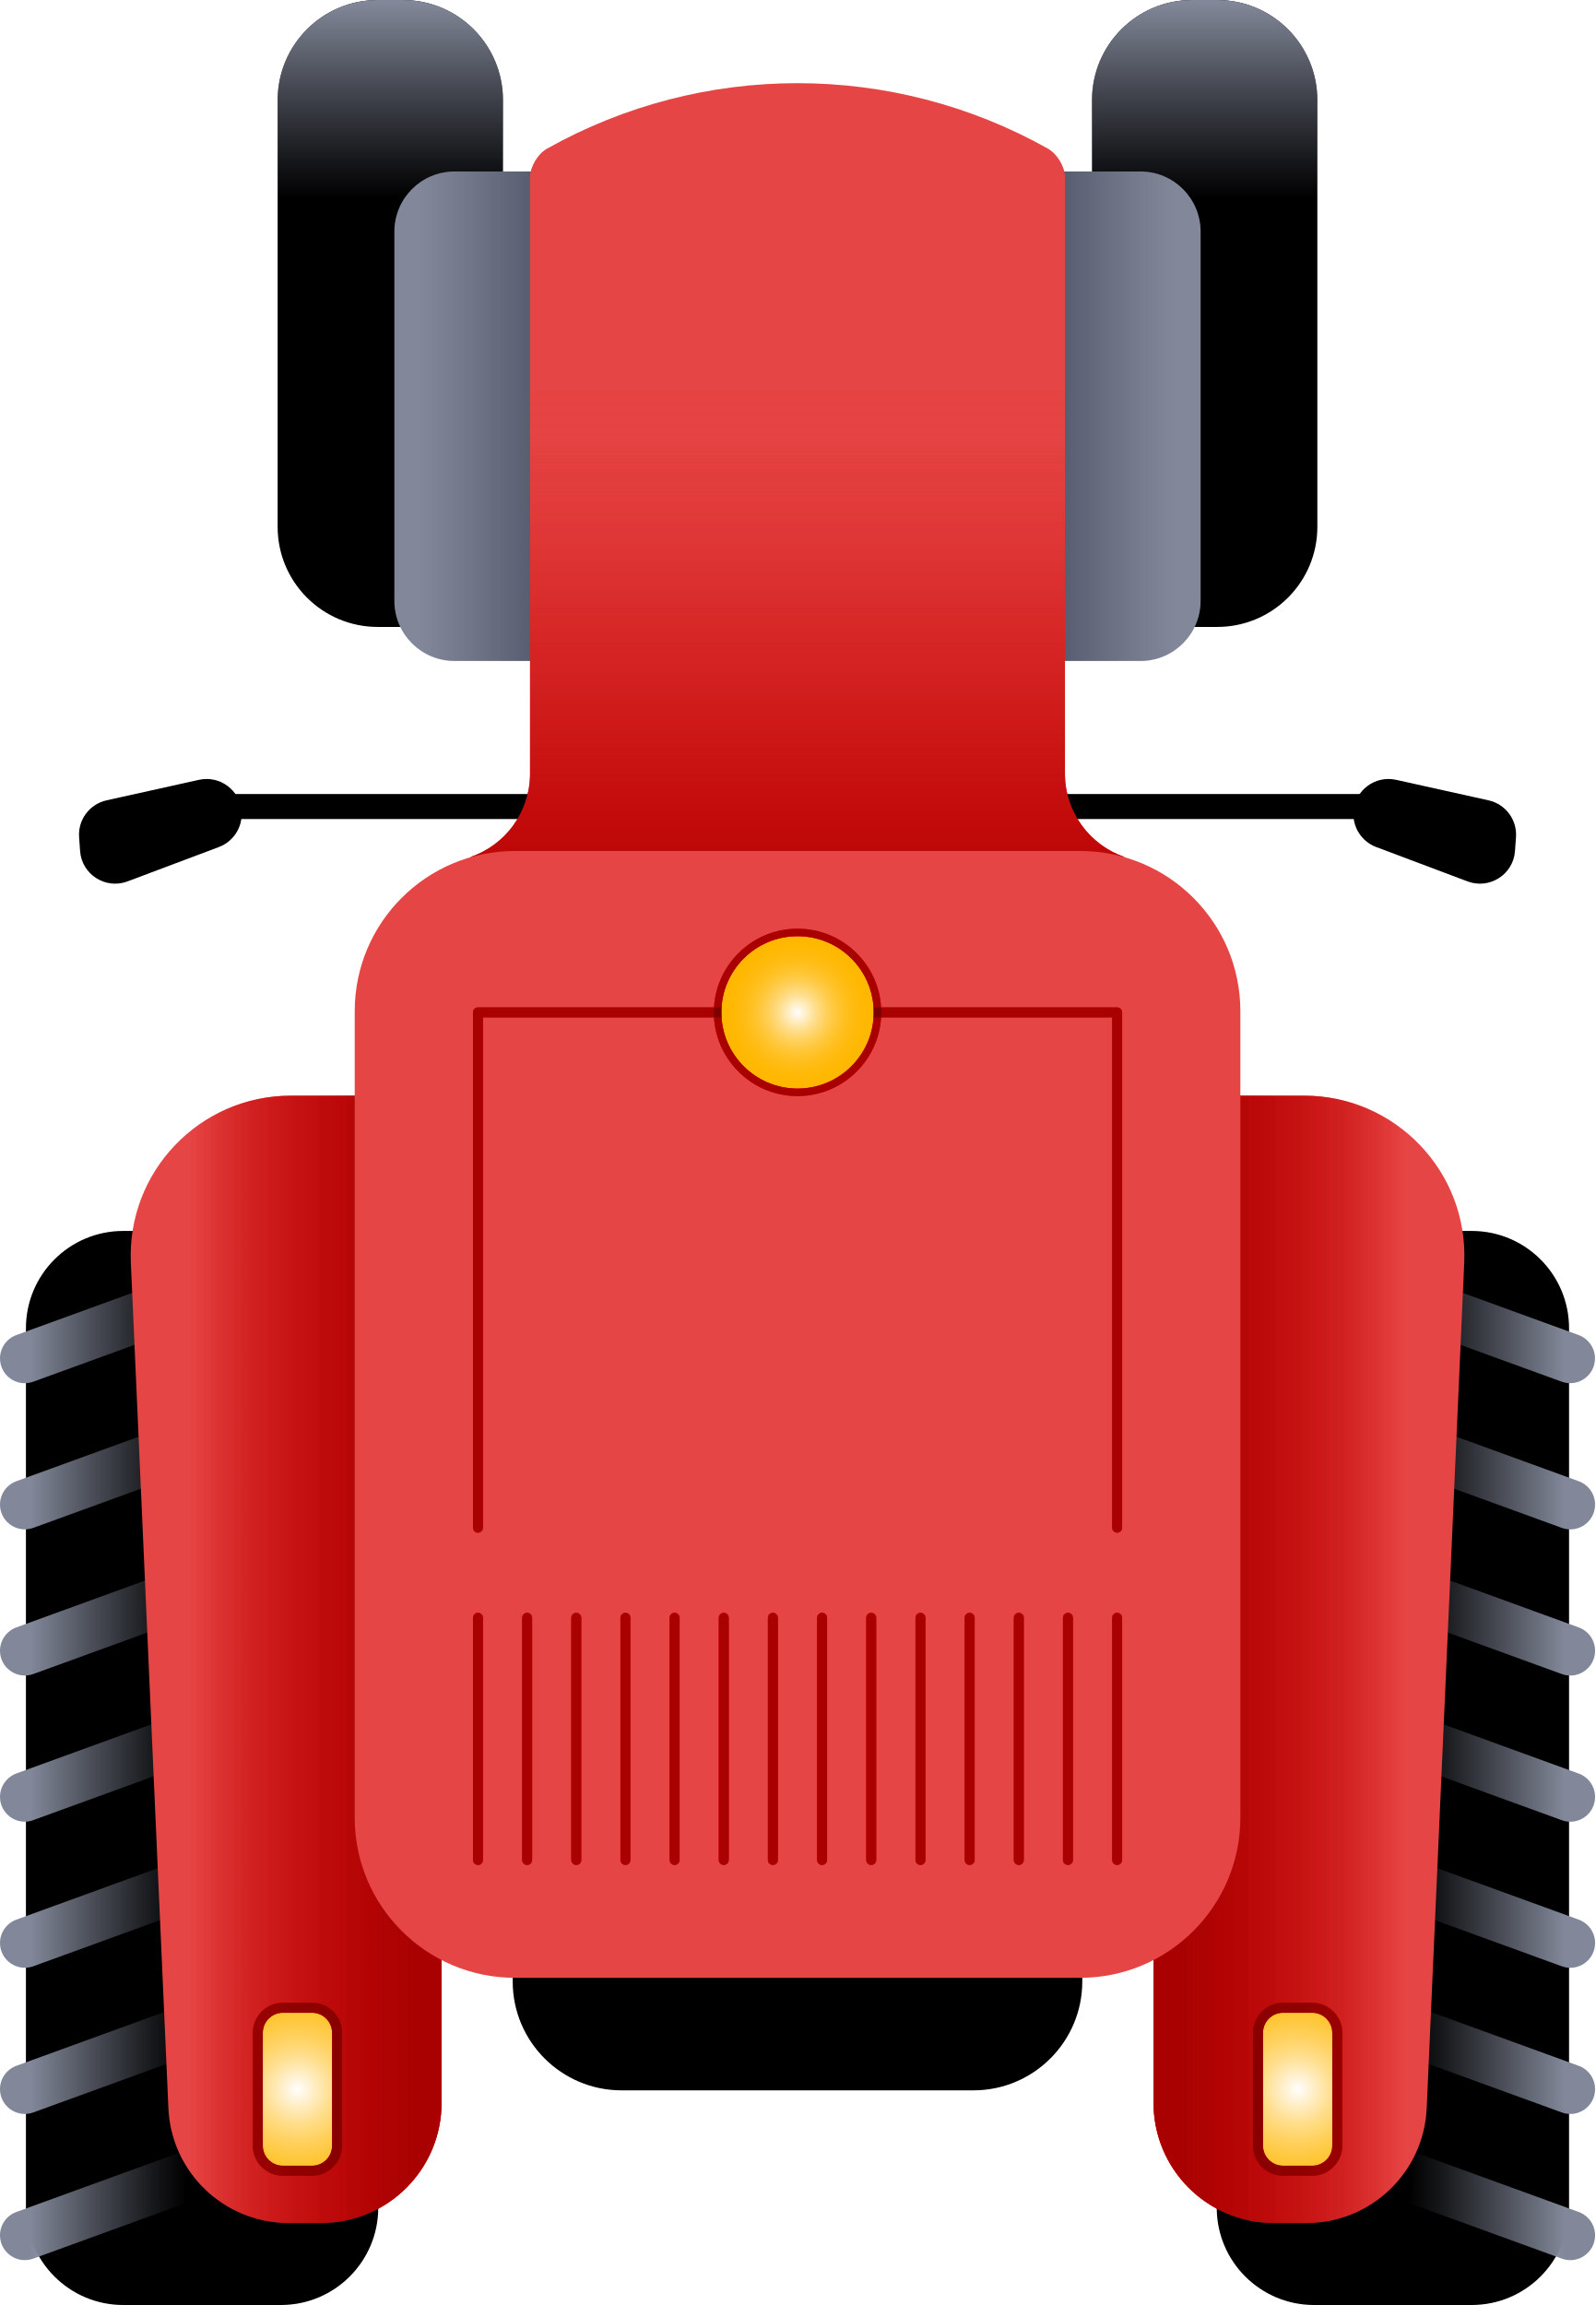
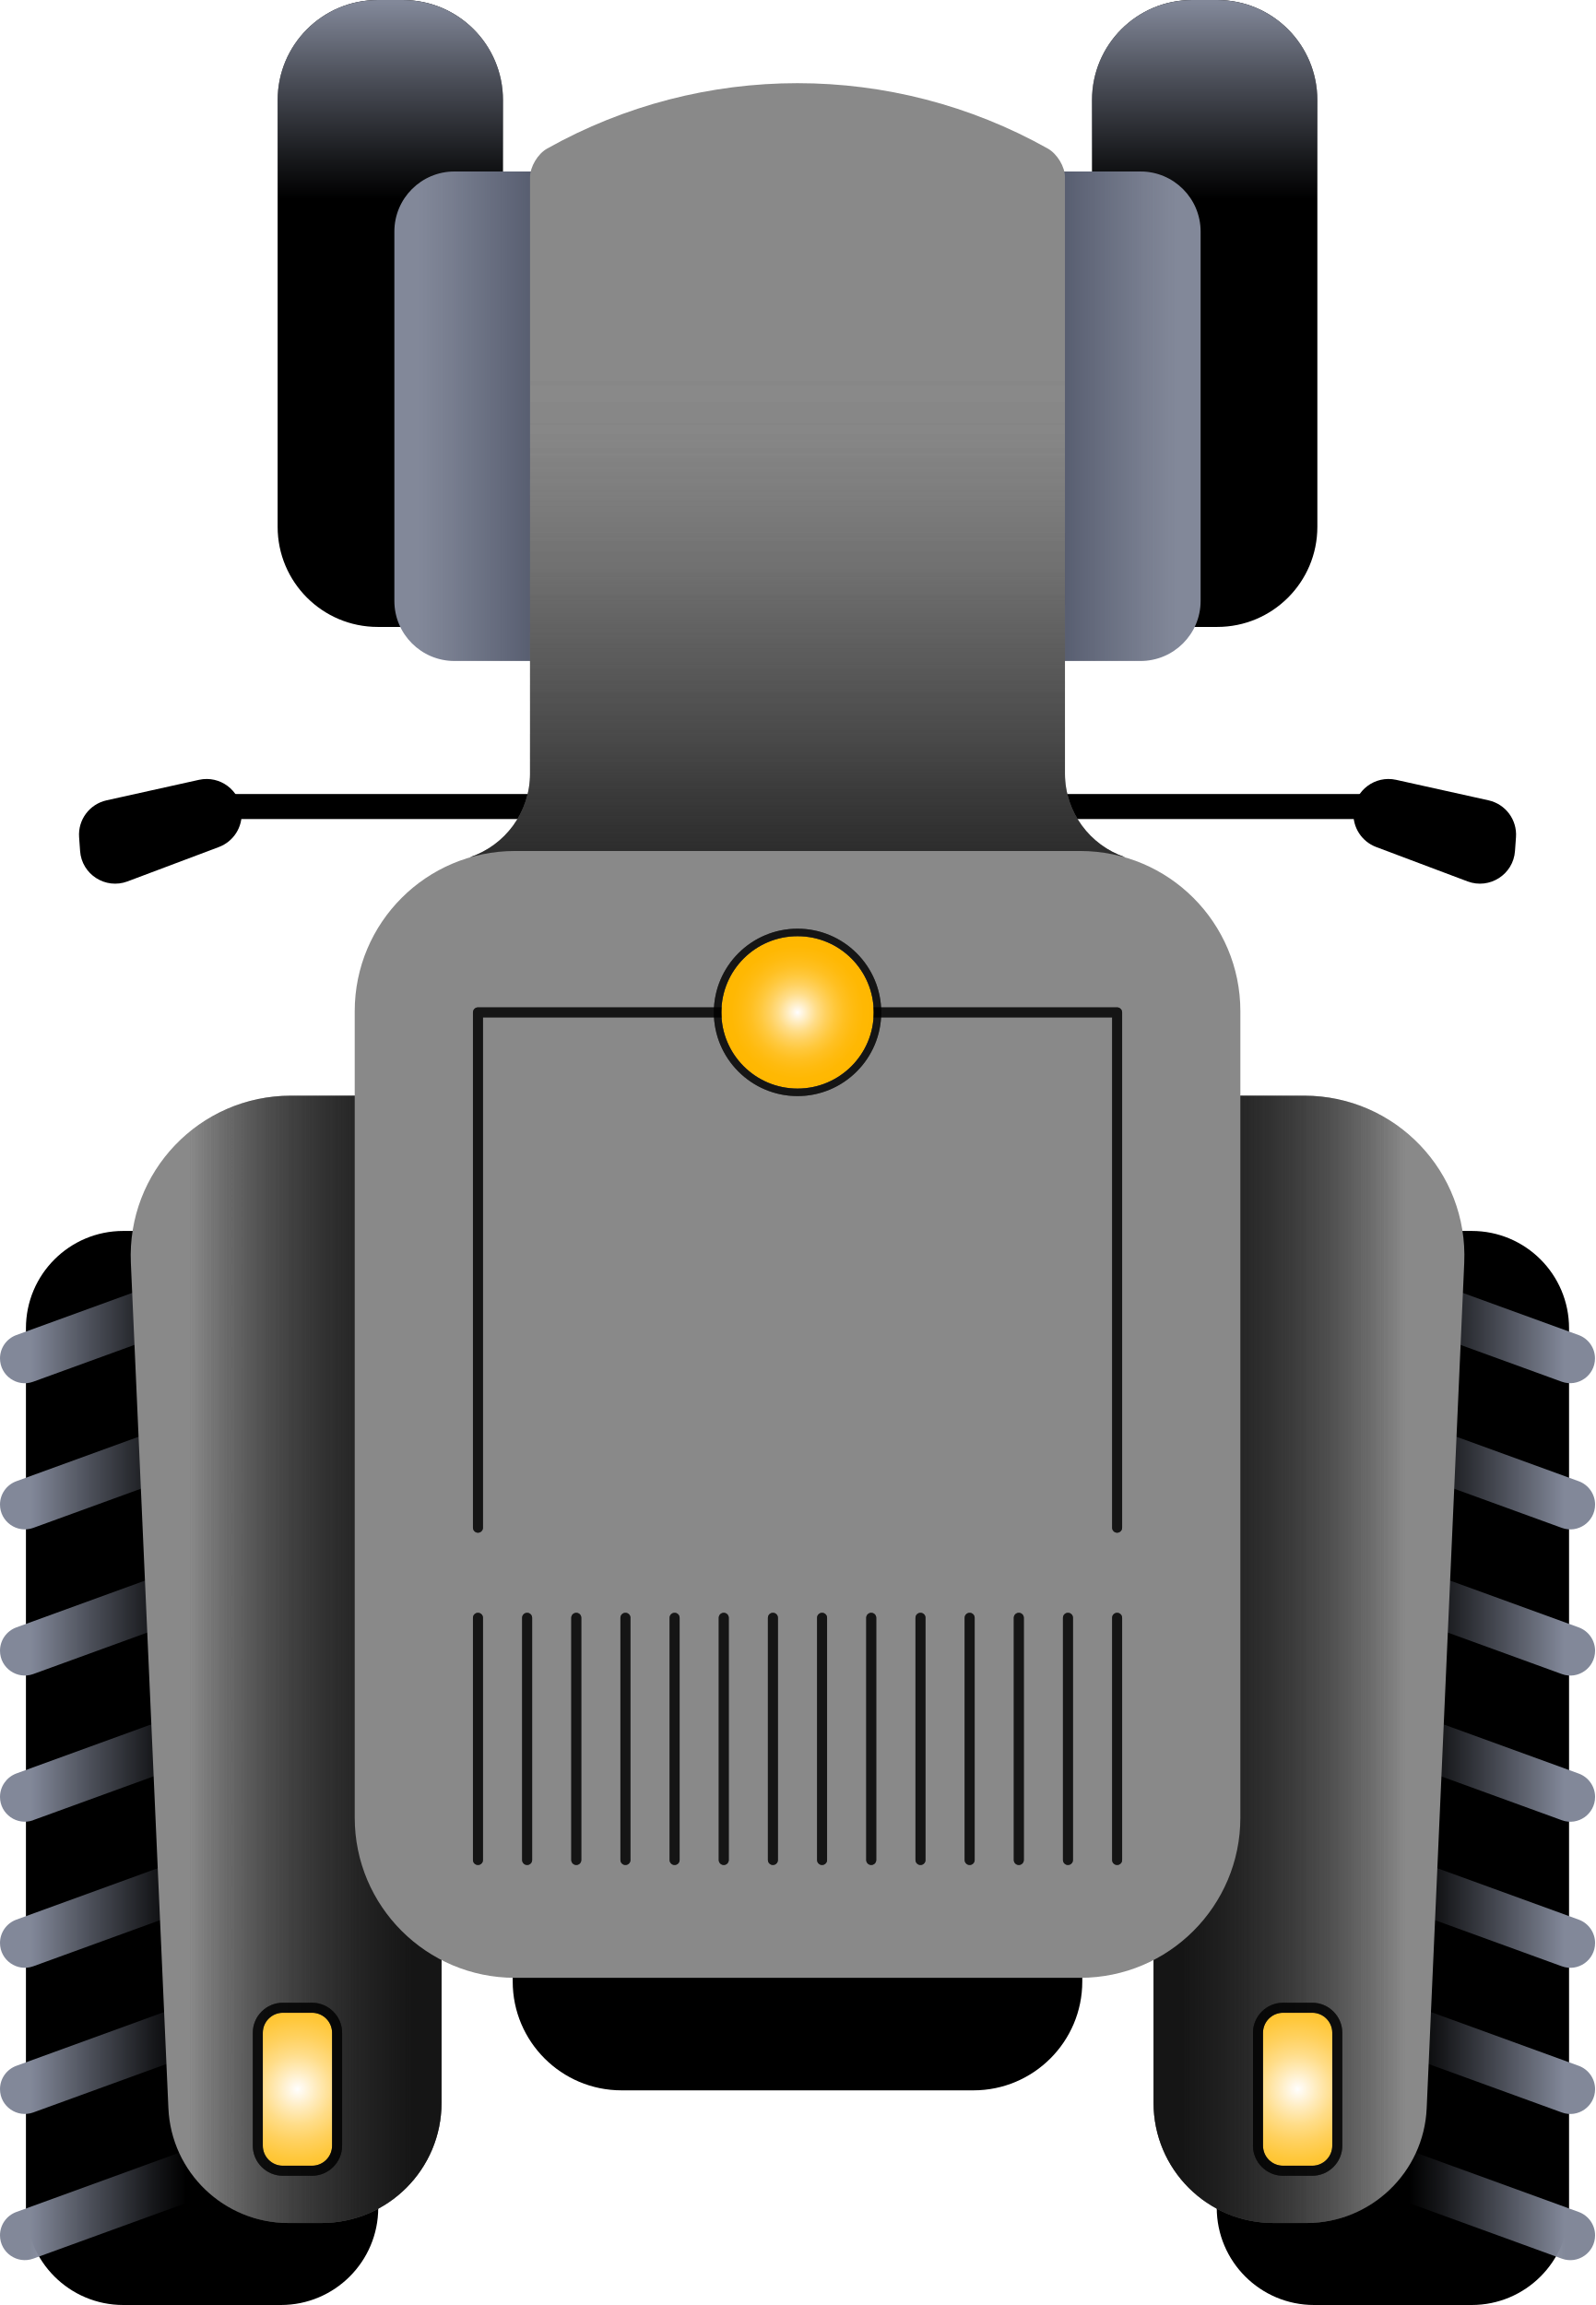
<svg xmlns="http://www.w3.org/2000/svg" xmlns:xlink="http://www.w3.org/1999/xlink" viewBox="0 0 159.32 230.23">
  <defs>
    <style>
      .cls-1 {
-         fill: #e64545;
+         fill: #898989;
      }

      .cls-2 {
        fill: url(#linear-gradient-2);
      }

      .cls-3 {
        fill: url(#linear-gradient-9);
      }

      .cls-3, .cls-4, .cls-5, .cls-6, .cls-7, .cls-8, .cls-9, .cls-10 {
        mix-blend-mode: multiply;
      }

      .cls-11 {
        fill: #828899;
      }

      .cls-4 {
        fill: url(#linear-gradient-4);
      }

      .cls-12 {
-         stroke: #e64545;
+         stroke: #898989;
      }

      .cls-12, .cls-13 {
        fill: none;
        stroke-linecap: round;
        stroke-linejoin: round;
      }

      .cls-14 {
        isolation: isolate;
      }

      .cls-5 {
        fill: url(#linear-gradient-8);
      }

      .cls-6 {
        fill: url(#linear-gradient-10);
      }

      .cls-13 {
        stroke: #000;
        stroke-width: 2.5px;
      }

      .cls-7 {
        fill: url(#linear-gradient-5);
      }

      .cls-15 {
        fill: url(#linear-gradient-7);
      }

      .cls-8 {
        fill: url(#linear-gradient-11);
      }

      .cls-10 {
        fill: url(#linear-gradient-3);
      }

      .cls-16 {
        fill: url(#Summer_3);
      }

      .cls-17 {
        fill: url(#linear-gradient-6);
      }

      .cls-18 {
        fill: url(#Summer_3-3);
      }

      .cls-19 {
        fill: url(#linear-gradient);
      }

      .cls-20 {
        fill: url(#Summer_3-2);
      }
    </style>
    <linearGradient id="linear-gradient" x1="120.33" y1="-4.08" x2="120.33" y2="19.91" gradientUnits="userSpaceOnUse">
      <stop offset=".18" stop-color="#828899" />
      <stop offset=".49" stop-color="#828899" stop-opacity=".59" />
      <stop offset=".84" stop-color="#828899" stop-opacity=".17" />
      <stop offset="1" stop-color="#828899" stop-opacity="0" />
    </linearGradient>
    <linearGradient id="linear-gradient-2" x1="38.99" x2="38.99" y2="19.91" xlink:href="#linear-gradient" />
    <linearGradient id="linear-gradient-3" x1="100" y1="41.57" x2="119.93" y2="41.57" gradientUnits="userSpaceOnUse">
      <stop offset=".05" stop-color="#828899" />
      <stop offset=".37" stop-color="#828899" stop-opacity=".59" />
      <stop offset=".71" stop-color="#828899" stop-opacity=".17" />
      <stop offset=".88" stop-color="#828899" stop-opacity="0" />
    </linearGradient>
    <linearGradient id="linear-gradient-4" x1="694.98" y1="3391.57" x2="714.9" y2="3391.57" gradientTransform="translate(754.29 3433.14) rotate(-180)" xlink:href="#linear-gradient-3" />
    <linearGradient id="linear-gradient-5" x1="79.66" y1="87.33" x2="79.66" y2="19.01" gradientUnits="userSpaceOnUse">
-       <stop offset="0" stop-color="#e64545" />
-       <stop offset=".09" stop-color="#e64545" stop-opacity=".81" />
-       <stop offset=".21" stop-color="#e64545" stop-opacity=".56" />
-       <stop offset=".34" stop-color="#e64545" stop-opacity=".36" />
-       <stop offset=".45" stop-color="#e64545" stop-opacity=".2" />
-       <stop offset=".56" stop-color="#e64545" stop-opacity=".09" />
-       <stop offset=".65" stop-color="#e64545" stop-opacity=".02" />
-       <stop offset=".73" stop-color="#e64545" stop-opacity="0" />
+       <stop offset="0" stop-color="#898989" />
+       <stop offset=".09" stop-color="#898989" stop-opacity=".81" />
+       <stop offset=".21" stop-color="#898989" stop-opacity=".56" />
+       <stop offset=".34" stop-color="#898989" stop-opacity=".36" />
+       <stop offset=".45" stop-color="#898989" stop-opacity=".2" />
+       <stop offset=".56" stop-color="#898989" stop-opacity=".09" />
+       <stop offset=".65" stop-color="#898989" stop-opacity=".02" />
+       <stop offset=".73" stop-color="#898989" stop-opacity="0" />
    </linearGradient>
    <linearGradient id="linear-gradient-6" x1="156.28" y1="174.85" x2="129.45" y2="174.85" gradientUnits="userSpaceOnUse">
      <stop offset="0" stop-color="#828899" />
      <stop offset=".22" stop-color="#828899" stop-opacity=".59" />
      <stop offset=".46" stop-color="#828899" stop-opacity=".17" />
      <stop offset=".58" stop-color="#828899" stop-opacity="0" />
    </linearGradient>
    <linearGradient id="linear-gradient-7" x1="751.78" y1="174.85" x2="724.96" y2="174.85" gradientTransform="translate(754.82) rotate(-180) scale(1 -1)" xlink:href="#linear-gradient-6" />
    <linearGradient id="linear-gradient-8" x1="115.22" y1="165.74" x2="146.27" y2="165.74" gradientUnits="userSpaceOnUse">
-       <stop offset=".09" stop-color="#e64545" />
-       <stop offset=".23" stop-color="#e64545" stop-opacity=".82" />
-       <stop offset=".56" stop-color="#e64545" stop-opacity=".37" />
-       <stop offset=".81" stop-color="#e64545" stop-opacity="0" />
+       <stop offset=".09" stop-color="#898989" />
+       <stop offset=".23" stop-color="#898989" stop-opacity=".82" />
+       <stop offset=".56" stop-color="#898989" stop-opacity=".37" />
+       <stop offset=".81" stop-color="#898989" stop-opacity="0" />
    </linearGradient>
    <linearGradient id="linear-gradient-9" x1="-157.37" y1="165.74" x2="-126.32" y2="165.74" gradientTransform="translate(-113.27) rotate(-180) scale(1 -1)" xlink:href="#linear-gradient-8" />
    <linearGradient id="linear-gradient-10" x1="-157.37" y1="165.74" x2="-126.32" y2="165.74" gradientTransform="translate(-113.27) rotate(-180) scale(1 -1)" xlink:href="#linear-gradient-8" />
    <linearGradient id="linear-gradient-11" x1="-157.37" y1="165.74" x2="-126.32" y2="165.74" gradientTransform="translate(-113.27) rotate(-180) scale(1 -1)" xlink:href="#linear-gradient-8" />
    <radialGradient id="Summer_3" data-name="Summer 3" cx="79.66" cy="101.12" fx="79.66" fy="101.12" r="7.61" gradientUnits="userSpaceOnUse">
      <stop offset="0" stop-color="#fff" />
      <stop offset=".02" stop-color="#fffbf4" />
      <stop offset=".14" stop-color="#ffebbb" />
      <stop offset=".25" stop-color="#ffdd89" />
      <stop offset=".37" stop-color="#ffd15f" />
      <stop offset=".49" stop-color="#ffc83c" />
      <stop offset=".61" stop-color="#ffc022" />
      <stop offset=".74" stop-color="#ffbb0f" />
      <stop offset=".87" stop-color="#ffb803" />
      <stop offset="1" stop-color="#ffb700" />
    </radialGradient>
    <radialGradient id="Summer_3-2" data-name="Summer 3" cx="129.61" cy="208.68" fx="129.61" fy="208.68" r="14.14" xlink:href="#Summer_3" />
    <radialGradient id="Summer_3-3" data-name="Summer 3" cx="29.71" cy="208.68" fx="29.71" fy="208.68" r="14.14" xlink:href="#Summer_3" />
  </defs>
  <g class="cls-14">
    <g id="Layer_2" data-name="Layer 2">
      <g id="artwork">
        <g>
          <g>
            <g>
              <line class="cls-13" x1="100.32" y1="80.56" x2="136.04" y2="80.56" />
              <path d="M146.59,88.04l-9.14-3.44c-1.45-.55-2.37-1.98-2.26-3.53h0c.15-2.14,2.16-3.64,4.25-3.18l9.24,2.05c1.7.38,2.86,1.94,2.74,3.67l-.1,1.39c-.16,2.34-2.54,3.86-4.73,3.04Z" />
            </g>
            <g>
              <line class="cls-13" x1="59" y1="80.56" x2="23.28" y2="80.56" />
              <path d="M12.73,88.04l9.14-3.44c1.45-.55,2.37-1.98,2.26-3.53h0c-.15-2.14-2.16-3.64-4.25-3.18l-9.24,2.05c-1.7.38-2.86,1.94-2.74,3.67l.1,1.39c.16,2.34,2.54,3.86,4.73,3.04Z" />
            </g>
          </g>
          <g>
            <rect x="109.07" y="0" width="22.51" height="62.62" rx="10" ry="10" />
            <rect class="cls-19" x="109.07" y="0" width="22.51" height="62.62" rx="10" ry="10" />
          </g>
          <g>
            <rect x="27.73" y="0" width="22.51" height="62.62" rx="10" ry="10" />
            <rect class="cls-2" x="27.73" y="0" width="22.51" height="62.62" rx="10" ry="10" />
          </g>
          <g>
            <rect class="cls-11" x="100" y="17.13" width="19.92" height="48.89" rx="6" ry="6" />
            <rect class="cls-10" x="100" y="17.13" width="19.92" height="48.89" rx="6" ry="6" />
          </g>
          <g>
            <rect class="cls-11" x="39.39" y="17.13" width="19.92" height="48.89" rx="6" ry="6" />
            <rect class="cls-4" x="39.39" y="17.13" width="19.92" height="48.89" rx="6" ry="6" />
          </g>
          <g>
            <path class="cls-1" d="M106.37,77.27V17.68c0-1.01-.76-2.3-1.71-2.84-15.53-8.71-34.49-8.71-50.01,0-.95.53-1.7,1.83-1.71,2.84v59.59c0,3.88-2.5,7.17-5.98,8.34h65.39c-3.48-1.18-5.98-4.47-5.98-8.34Z" />
            <path class="cls-7" d="M106.37,77.27V17.68c0-1.01-.76-2.3-1.71-2.84-15.53-8.71-34.49-8.71-50.01,0-.95.53-1.7,1.83-1.71,2.84v59.59c0,3.88-2.5,7.17-5.98,8.34h65.39c-3.48-1.18-5.98-4.47-5.98-8.34Z" />
            <path class="cls-7" d="M106.37,77.27V17.68c0-1.01-.76-2.3-1.71-2.84-15.53-8.71-34.49-8.71-50.01,0-.95.53-1.7,1.83-1.71,2.84v59.59c0,3.88-2.5,7.17-5.98,8.34h65.39c-3.48-1.18-5.98-4.47-5.98-8.34Z" />
          </g>
          <path d="M51.21,186.61h56.89v11.31c0,6-4.87,10.87-10.87,10.87h-35.15c-6,0-10.87-4.87-10.87-10.87v-11.31h0Z" />
          <g>
            <rect x="121.53" y="122.95" width="35.19" height="107.28" rx="9.72" ry="9.72" />
            <path class="cls-17" d="M155.99,138.01l-25.43-9.25c-.98-.36-1.63-1.29-1.63-2.33h0c0-1.72,1.71-2.91,3.32-2.33l25.43,9.25c.98.36,1.63,1.29,1.63,2.33h0c0,1.72-1.71,2.91-3.32,2.33ZM159.32,150.28h0c0-1.04-.65-1.97-1.63-2.33l-25.43-9.25c-1.61-.59-3.32.61-3.32,2.33h0c0,1.04.65,1.97,1.63,2.33l25.43,9.25c1.61.59,3.32-.61,3.32-2.33ZM159.32,164.88h0c0-1.04-.65-1.97-1.63-2.33l-25.43-9.25c-1.61-.59-3.32.61-3.32,2.33h0c0,1.04.65,1.97,1.63,2.33l25.43,9.25c1.61.59,3.32-.61,3.32-2.33ZM159.32,179.48h0c0-1.04-.65-1.97-1.63-2.33l-25.43-9.25c-1.61-.59-3.32.61-3.32,2.33h0c0,1.04.65,1.97,1.63,2.33l25.43,9.25c1.61.59,3.32-.61,3.32-2.33ZM159.32,194.07h0c0-1.04-.65-1.97-1.63-2.33l-25.43-9.25c-1.61-.59-3.32.61-3.32,2.33h0c0,1.04.65,1.97,1.63,2.33l25.43,9.25c1.61.59,3.32-.61,3.32-2.33ZM159.32,208.67h0c0-1.04-.65-1.97-1.63-2.33l-25.43-9.25c-1.61-.59-3.32.61-3.32,2.33h0c0,1.04.65,1.97,1.63,2.33l25.43,9.25c1.61.59,3.32-.61,3.32-2.33ZM159.32,223.27h0c0-1.04-.65-1.97-1.63-2.33l-25.43-9.25c-1.61-.59-3.32.61-3.32,2.33h0c0,1.04.65,1.97,1.63,2.33l25.43,9.25c1.61.59,3.32-.61,3.32-2.33Z" />
          </g>
          <g>
            <rect x="2.59" y="122.95" width="35.19" height="107.28" rx="9.72" ry="9.72" />
            <path class="cls-15" d="M0,135.68H0c0-1.04.65-1.97,1.63-2.33l25.43-9.25c1.61-.59,3.32.61,3.32,2.33h0c0,1.04-.65,1.97-1.63,2.33l-25.43,9.25C1.71,138.6,0,137.4,0,135.68ZM3.32,152.61l25.43-9.25c.98-.36,1.63-1.29,1.63-2.33h0c0-1.72-1.71-2.91-3.32-2.33l-25.43,9.25C.65,148.31,0,149.24,0,150.28H0c0,1.72,1.71,2.91,3.32,2.33ZM3.32,167.21l25.43-9.25c.98-.36,1.63-1.29,1.63-2.33h0c0-1.72-1.71-2.91-3.32-2.33l-25.43,9.25C.65,162.91,0,163.84,0,164.88H0c0,1.72,1.71,2.91,3.32,2.33ZM3.32,181.8l25.43-9.25c.98-.36,1.63-1.29,1.63-2.33h0c0-1.72-1.71-2.91-3.32-2.33l-25.43,9.25C.65,177.51,0,178.44,0,179.48H0c0,1.72,1.71,2.91,3.32,2.33ZM3.32,196.4l25.43-9.25c.98-.36,1.63-1.29,1.63-2.33h0c0-1.72-1.71-2.91-3.32-2.33l-25.43,9.25C.65,192.1,0,193.03,0,194.07H0c0,1.72,1.71,2.91,3.32,2.33ZM3.32,211l25.43-9.25c.98-.36,1.63-1.29,1.63-2.33h0c0-1.72-1.71-2.91-3.32-2.33l-25.43,9.25C.65,206.7,0,207.63,0,208.67H0c0,1.72,1.71,2.91,3.32,2.33ZM3.32,225.6l25.43-9.25c.98-.36,1.63-1.29,1.63-2.33h0c0-1.72-1.71-2.91-3.32-2.33l-25.43,9.25C.65,221.3,0,222.23,0,223.27h0c0,1.72,1.71,2.91,3.32,2.33Z" />
          </g>
          <g>
            <path class="cls-1" d="M130.52,222.04h-3.3c-6.63,0-12-5.37-12-12v-92.6c0-4.42,3.58-8,8-8h7.05c9.12,0,16.39,7.6,15.98,16.71l-3.75,84.42c-.28,6.41-5.57,11.47-11.99,11.47Z" />
            <path class="cls-5" d="M130.52,222.04h-3.3c-6.63,0-12-5.37-12-12v-92.6c0-4.42,3.58-8,8-8h7.05c9.12,0,16.39,7.6,15.98,16.71l-3.75,84.42c-.28,6.41-5.57,11.47-11.99,11.47Z" />
            <path class="cls-5" d="M130.52,222.04h-3.3c-6.63,0-12-5.37-12-12v-92.6c0-4.42,3.58-8,8-8h7.05c9.12,0,16.39,7.6,15.98,16.71l-3.75,84.42c-.28,6.41-5.57,11.47-11.99,11.47Z" />
            <path class="cls-5" d="M130.52,222.04h-3.3c-6.63,0-12-5.37-12-12v-92.6c0-4.42,3.58-8,8-8h7.05c9.12,0,16.39,7.6,15.98,16.71l-3.75,84.42c-.28,6.41-5.57,11.47-11.99,11.47Z" />
          </g>
          <g>
            <path class="cls-1" d="M28.8,222.04h3.3c6.63,0,12-5.37,12-12v-92.6c0-4.42-3.58-8-8-8h-7.05c-9.12,0-16.39,7.6-15.98,16.71l3.75,84.42c.28,6.41,5.57,11.47,11.99,11.47Z" />
            <path class="cls-3" d="M28.8,222.04h3.3c6.63,0,12-5.37,12-12v-92.6c0-4.42-3.58-8-8-8h-7.05c-9.12,0-16.39,7.6-15.98,16.71l3.75,84.42c.28,6.41,5.57,11.47,11.99,11.47Z" />
            <path class="cls-6" d="M28.8,222.04h3.3c6.63,0,12-5.37,12-12v-92.6c0-4.42-3.58-8-8-8h-7.05c-9.12,0-16.39,7.6-15.98,16.71l3.75,84.42c.28,6.41,5.57,11.47,11.99,11.47Z" />
            <path class="cls-8" d="M28.8,222.04h3.3c6.63,0,12-5.37,12-12v-92.6c0-4.42-3.58-8-8-8h-7.05c-9.12,0-16.39,7.6-15.98,16.71l3.75,84.42c.28,6.41,5.57,11.47,11.99,11.47Z" />
          </g>
          <rect class="cls-1" x="35.43" y="85" width="88.46" height="112.55" rx="16" ry="16" />
          <g class="cls-9">
            <g>
              <line class="cls-12" x1="47.74" y1="185.78" x2="47.74" y2="161.59" />
              <line class="cls-12" x1="52.65" y1="185.78" x2="52.65" y2="161.59" />
              <line class="cls-12" x1="57.56" y1="185.78" x2="57.56" y2="161.59" />
              <line class="cls-12" x1="62.47" y1="185.78" x2="62.47" y2="161.59" />
              <line class="cls-12" x1="67.38" y1="185.78" x2="67.38" y2="161.59" />
              <line class="cls-12" x1="72.29" y1="185.78" x2="72.29" y2="161.59" />
              <line class="cls-12" x1="77.2" y1="185.78" x2="77.2" y2="161.59" />
              <line class="cls-12" x1="82.11" y1="185.78" x2="82.11" y2="161.59" />
              <line class="cls-12" x1="87.02" y1="185.78" x2="87.02" y2="161.59" />
              <line class="cls-12" x1="91.94" y1="185.78" x2="91.94" y2="161.59" />
              <line class="cls-12" x1="96.85" y1="185.78" x2="96.85" y2="161.59" />
              <line class="cls-12" x1="101.76" y1="185.78" x2="101.76" y2="161.59" />
              <line class="cls-12" x1="106.67" y1="185.78" x2="106.67" y2="161.59" />
              <line class="cls-12" x1="111.58" y1="185.78" x2="111.58" y2="161.59" />
            </g>
            <polyline class="cls-12" points="47.74 152.59 47.74 101.12 111.58 101.12 111.58 152.59" />
          </g>
          <g class="cls-9">
            <g>
              <line class="cls-12" x1="47.74" y1="185.78" x2="47.74" y2="161.59" />
              <line class="cls-12" x1="52.65" y1="185.78" x2="52.65" y2="161.59" />
              <line class="cls-12" x1="57.56" y1="185.78" x2="57.56" y2="161.59" />
              <line class="cls-12" x1="62.47" y1="185.78" x2="62.47" y2="161.59" />
              <line class="cls-12" x1="67.38" y1="185.78" x2="67.38" y2="161.59" />
              <line class="cls-12" x1="72.29" y1="185.78" x2="72.29" y2="161.59" />
              <line class="cls-12" x1="77.2" y1="185.78" x2="77.2" y2="161.59" />
              <line class="cls-12" x1="82.11" y1="185.78" x2="82.11" y2="161.59" />
              <line class="cls-12" x1="87.02" y1="185.78" x2="87.02" y2="161.59" />
              <line class="cls-12" x1="91.94" y1="185.78" x2="91.94" y2="161.59" />
              <line class="cls-12" x1="96.85" y1="185.78" x2="96.85" y2="161.59" />
              <line class="cls-12" x1="101.76" y1="185.78" x2="101.76" y2="161.59" />
              <line class="cls-12" x1="106.67" y1="185.78" x2="106.67" y2="161.59" />
              <line class="cls-12" x1="111.58" y1="185.78" x2="111.58" y2="161.59" />
            </g>
            <polyline class="cls-12" points="47.74 152.59 47.74 101.12 111.58 101.12 111.58 152.59" />
          </g>
          <g class="cls-9">
            <g>
              <line class="cls-12" x1="47.74" y1="185.78" x2="47.74" y2="161.59" />
              <line class="cls-12" x1="52.65" y1="185.78" x2="52.65" y2="161.59" />
              <line class="cls-12" x1="57.56" y1="185.78" x2="57.56" y2="161.59" />
              <line class="cls-12" x1="62.47" y1="185.78" x2="62.47" y2="161.59" />
              <line class="cls-12" x1="67.38" y1="185.78" x2="67.38" y2="161.59" />
              <line class="cls-12" x1="72.29" y1="185.78" x2="72.29" y2="161.59" />
              <line class="cls-12" x1="77.2" y1="185.78" x2="77.2" y2="161.59" />
              <line class="cls-12" x1="82.11" y1="185.78" x2="82.11" y2="161.59" />
              <line class="cls-12" x1="87.02" y1="185.78" x2="87.02" y2="161.59" />
              <line class="cls-12" x1="91.94" y1="185.78" x2="91.94" y2="161.59" />
              <line class="cls-12" x1="96.85" y1="185.78" x2="96.85" y2="161.59" />
              <line class="cls-12" x1="101.76" y1="185.78" x2="101.76" y2="161.59" />
              <line class="cls-12" x1="106.67" y1="185.78" x2="106.67" y2="161.59" />
              <line class="cls-12" x1="111.58" y1="185.78" x2="111.58" y2="161.59" />
            </g>
            <polyline class="cls-12" points="47.74 152.59 47.74 101.12 111.58 101.12 111.58 152.59" />
          </g>
          <g class="cls-9">
            <path class="cls-1" d="M131.07,201.04c1.1,0,2,.9,2,2v11.28c0,1.1-.9,2-2,2h-2.92c-1.1,0-2-.9-2-2v-11.28c0-1.1.9-2,2-2h2.92M131.07,200.04h-2.92c-1.65,0-3,1.35-3,3v11.28c0,1.65,1.35,3,3,3h2.92c1.65,0,3-1.35,3-3v-11.28c0-1.65-1.35-3-3-3h0Z" />
          </g>
          <circle class="cls-16" cx="79.66" cy="101.12" r="7.61" />
          <g class="cls-9">
            <path class="cls-1" d="M31.17,201.04c1.1,0,2,.9,2,2v11.28c0,1.1-.9,2-2,2h-2.92c-1.1,0-2-.9-2-2v-11.28c0-1.1.9-2,2-2h2.92M31.17,200.04h-2.92c-1.65,0-3,1.35-3,3v11.28c0,1.65,1.35,3,3,3h2.92c1.65,0,3-1.35,3-3v-11.28c0-1.65-1.35-3-3-3h0Z" />
          </g>
          <rect class="cls-20" x="126.15" y="201.04" width="6.92" height="15.28" rx="2" ry="2" />
          <rect class="cls-18" x="26.25" y="201.04" width="6.92" height="15.28" rx="2" ry="2" />
          <g class="cls-9">
            <path class="cls-1" d="M79.66,93.51c4.21,0,7.61,3.41,7.61,7.61s-3.41,7.61-7.61,7.61-7.61-3.41-7.61-7.61,3.41-7.61,7.61-7.61M79.66,92.76c-4.61,0-8.36,3.75-8.36,8.36s3.75,8.36,8.36,8.36,8.36-3.75,8.36-8.36-3.75-8.36-8.36-8.36h0Z" />
          </g>
          <g class="cls-9">
            <path class="cls-1" d="M79.66,93.51c4.21,0,7.61,3.41,7.61,7.61s-3.41,7.61-7.61,7.61-7.61-3.41-7.61-7.61,3.41-7.61,7.61-7.61M79.66,92.76c-4.61,0-8.36,3.75-8.36,8.36s3.75,8.36,8.36,8.36,8.36-3.75,8.36-8.36-3.75-8.36-8.36-8.36h0Z" />
          </g>
          <g class="cls-9">
            <path class="cls-1" d="M79.66,93.51c4.21,0,7.61,3.41,7.61,7.61s-3.41,7.61-7.61,7.61-7.61-3.41-7.61-7.61,3.41-7.61,7.61-7.61M79.66,92.76c-4.61,0-8.36,3.75-8.36,8.36s3.75,8.36,8.36,8.36,8.36-3.75,8.36-8.36-3.75-8.36-8.36-8.36h0Z" />
          </g>
          <g class="cls-9">
            <path class="cls-1" d="M131.07,201.04c1.1,0,2,.9,2,2v11.28c0,1.1-.9,2-2,2h-2.92c-1.1,0-2-.9-2-2v-11.28c0-1.1.9-2,2-2h2.92M131.07,200.04h-2.92c-1.65,0-3,1.35-3,3v11.28c0,1.65,1.35,3,3,3h2.92c1.65,0,3-1.35,3-3v-11.28c0-1.65-1.35-3-3-3h0Z" />
          </g>
          <g class="cls-9">
            <path class="cls-1" d="M31.17,201.04c1.1,0,2,.9,2,2v11.28c0,1.1-.9,2-2,2h-2.92c-1.1,0-2-.9-2-2v-11.28c0-1.1.9-2,2-2h2.92M31.17,200.04h-2.92c-1.65,0-3,1.35-3,3v11.28c0,1.65,1.35,3,3,3h2.92c1.65,0,3-1.35,3-3v-11.28c0-1.65-1.35-3-3-3h0Z" />
          </g>
          <g class="cls-9">
            <path class="cls-1" d="M131.07,201.04c1.1,0,2,.9,2,2v11.28c0,1.1-.9,2-2,2h-2.92c-1.1,0-2-.9-2-2v-11.28c0-1.1.9-2,2-2h2.92M131.07,200.04h-2.92c-1.65,0-3,1.35-3,3v11.28c0,1.65,1.35,3,3,3h2.92c1.65,0,3-1.35,3-3v-11.28c0-1.65-1.35-3-3-3h0Z" />
          </g>
          <g class="cls-9">
            <path class="cls-1" d="M31.17,201.04c1.1,0,2,.9,2,2v11.28c0,1.1-.9,2-2,2h-2.92c-1.1,0-2-.9-2-2v-11.28c0-1.1.9-2,2-2h2.92M31.17,200.04h-2.92c-1.65,0-3,1.35-3,3v11.28c0,1.65,1.35,3,3,3h2.92c1.65,0,3-1.35,3-3v-11.28c0-1.65-1.35-3-3-3h0Z" />
          </g>
        </g>
      </g>
    </g>
  </g>
</svg>
